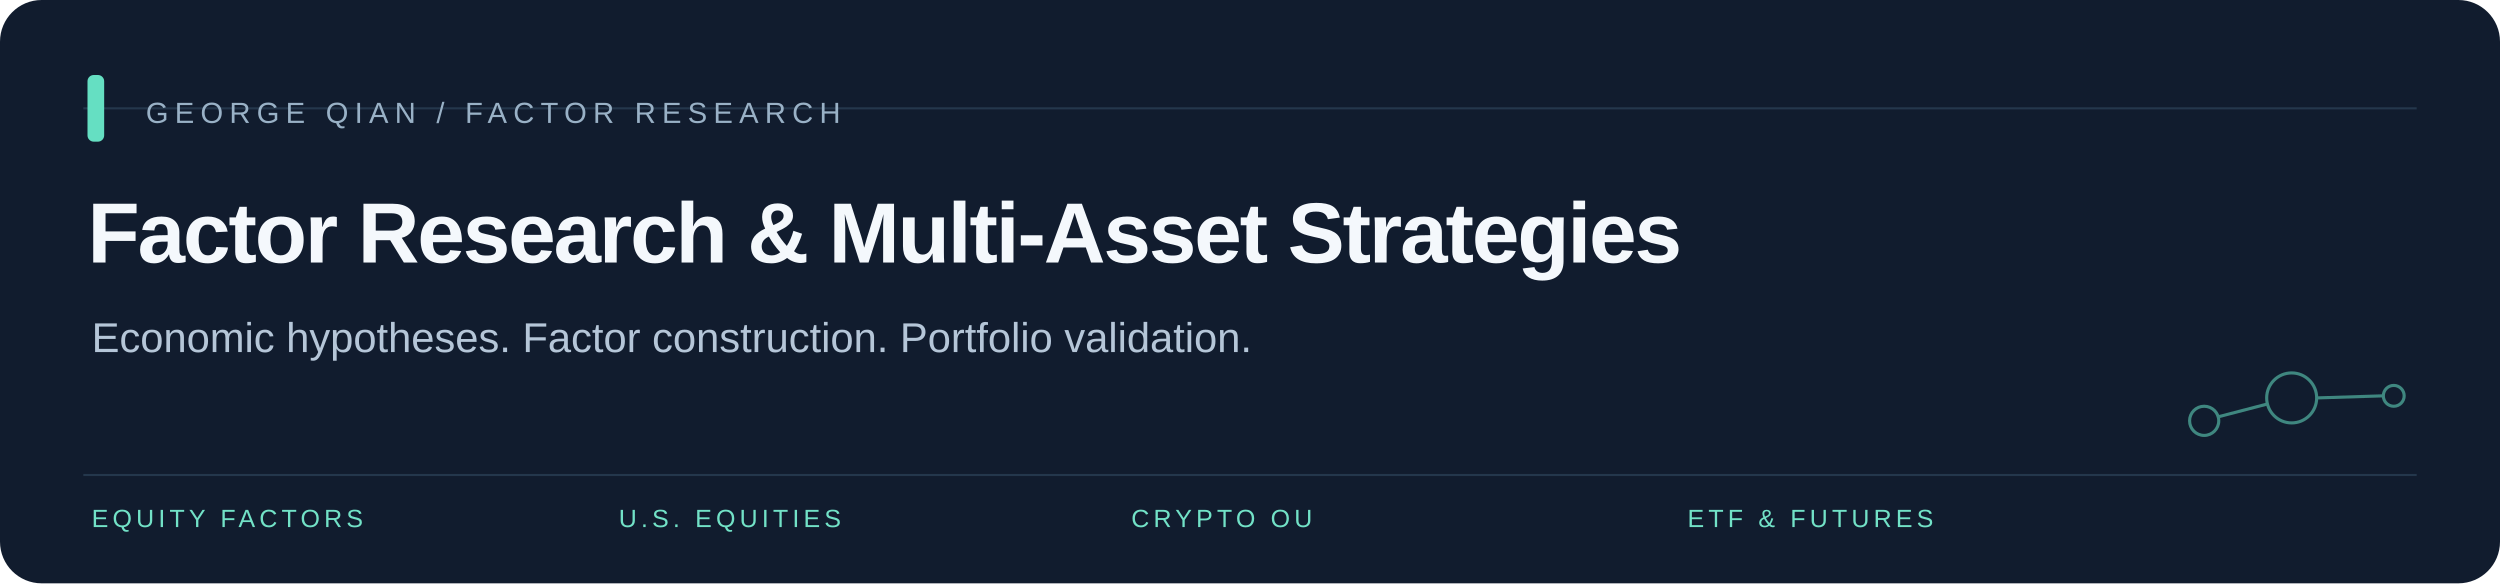
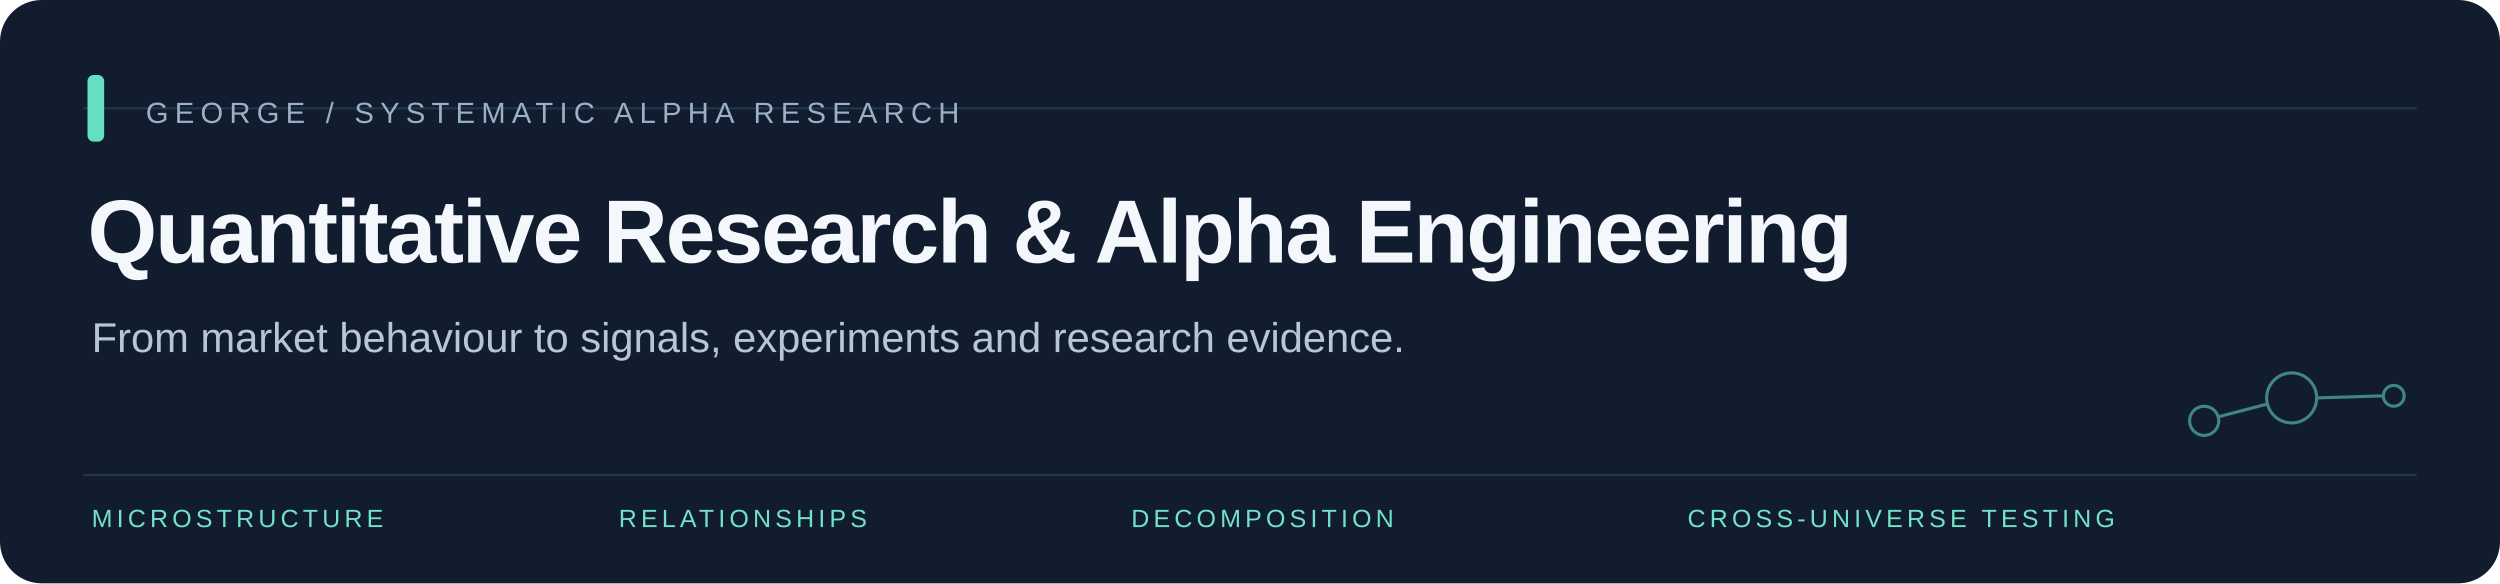
<svg xmlns="http://www.w3.org/2000/svg" width="1200" height="280" viewBox="0 0 1200 280" role="img" aria-labelledby="title desc">
  <rect width="1200" height="280" rx="20" fill="#111c2e" />
  <path d="M40 228H1160M40 52H1160" stroke="#24374c" />
  <rect x="42" y="36" width="8" height="32" rx="3" fill="#65dfc2" />
-   <text x="70" y="59" font-family="Arial,sans-serif" font-size="14" letter-spacing="3" fill="#99b1c6">GEORGE QIAN / FACTOR RESEARCH</text>
-   <text x="42" y="126" font-family="Arial,sans-serif" font-size="41" font-weight="700" letter-spacing="-1" fill="#f4f8fc">Factor Research &amp; Multi-Asset Strategies</text>
-   <text x="44" y="169" font-family="Arial,sans-serif" font-size="20" fill="#b5c6d8">Economic hypotheses. Factor construction. Portfolio validation.</text>
-   <g font-family="Arial,sans-serif" font-size="12" font-weight="400" letter-spacing="2" fill="#72e2c7">
-     <text x="44" y="253">EQUITY FACTORS</text>
-     <text x="297" y="253">U.S. EQUITIES</text>
-     <text x="543" y="253">CRYPTO OU</text>
-     <text x="810" y="253">ETF &amp; FUTURES</text>
+   <text x="70" y="59" font-family="Arial,sans-serif" font-size="14" letter-spacing="3" fill="#99b1c6">GEORGE / SYSTEMATIC ALPHA RESEARCH</text>
+   <text x="42" y="126" font-family="Arial,sans-serif" font-size="43" font-weight="700" letter-spacing="-1" fill="#f4f8fc">Quantitative Research &amp; Alpha Engineering</text>
+   <text x="44" y="169" font-family="Arial,sans-serif" font-size="20" fill="#b5c6d8">From market behaviour to signals, experiments and research evidence.</text>
+   <g font-family="Arial,sans-serif" font-size="12" letter-spacing="2" fill="#72e2c7">
+     <text x="44" y="253">MICROSTRUCTURE</text>
+     <text x="297" y="253">RELATIONSHIPS</text>
+     <text x="543" y="253">DECOMPOSITION</text>
+     <text x="810" y="253">CROSS-UNIVERSE TESTING</text>
  </g>
  <g fill="none" stroke="#65dfc2" stroke-width="1.5" opacity="0.55">
    <circle cx="1100" cy="191" r="12" />
    <circle cx="1058" cy="202" r="7" />
    <circle cx="1149" cy="190" r="5" />
    <path d="M1088 194L1065 200M1112 191L1144 190" />
  </g>
</svg>
